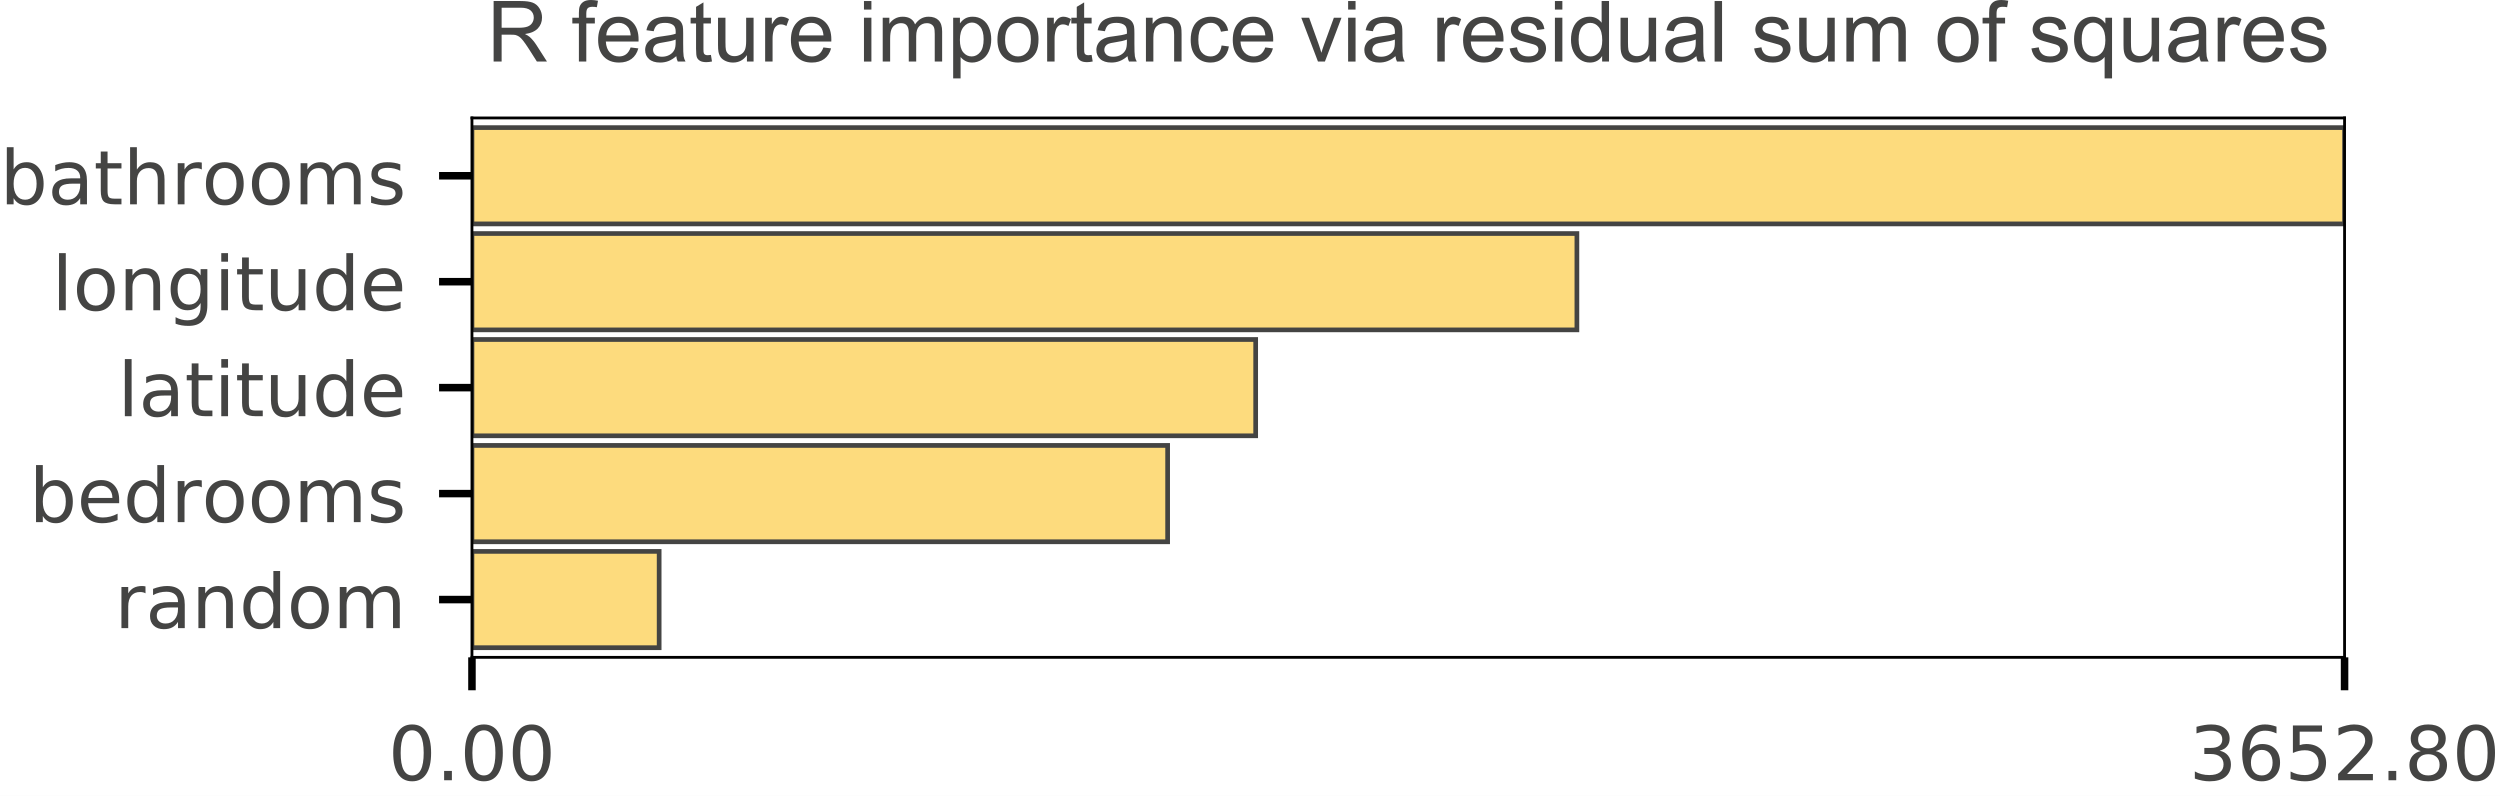
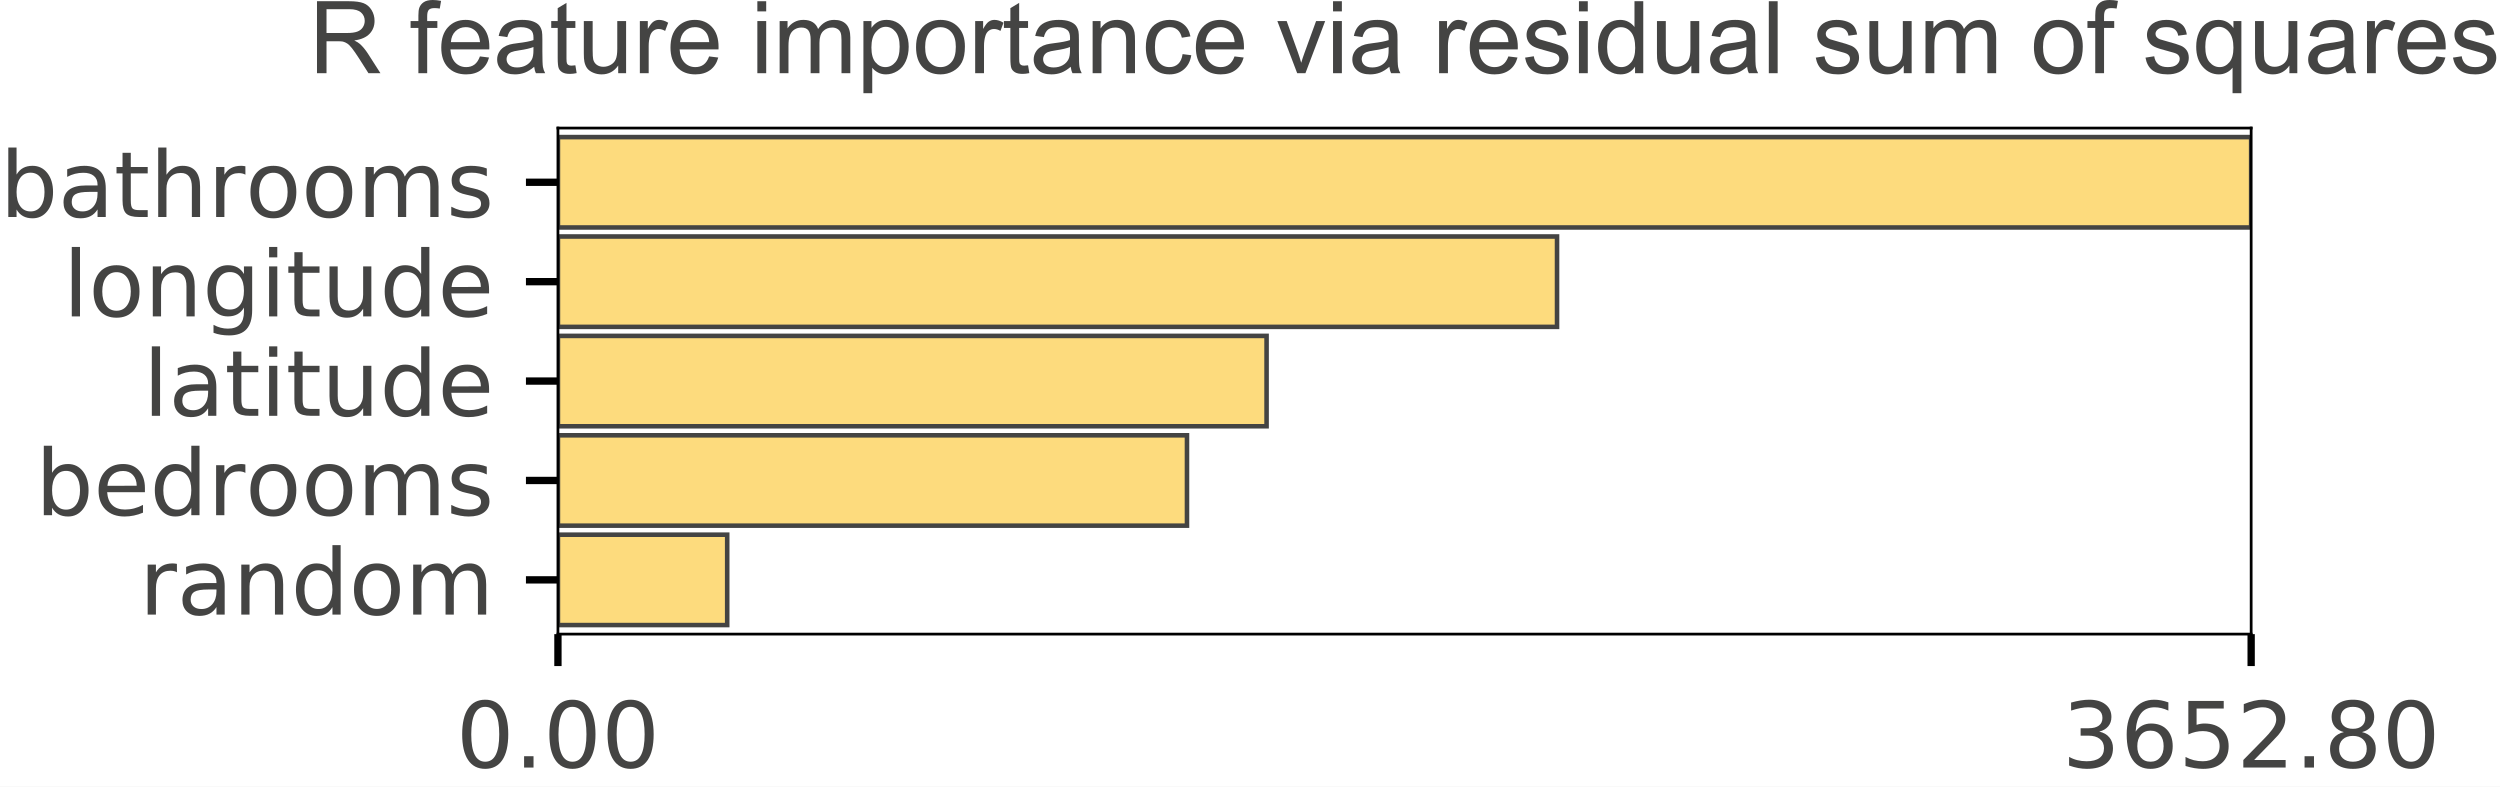
- <svg xmlns="http://www.w3.org/2000/svg" xmlns:xlink="http://www.w3.org/1999/xlink" height="84.694pt" version="1.1" viewBox="0 0 266.04 84.694" width="266.04pt">
+ <svg xmlns="http://www.w3.org/2000/svg" xmlns:xlink="http://www.w3.org/1999/xlink" height="86.039pt" version="1.1" viewBox="0 0 273.462 86.039" width="273.462pt">
  <defs>
    <style type="text/css">
*{stroke-linecap:butt;stroke-linejoin:round;}
  </style>
  </defs>
  <g id="figure_1">
    <g id="patch_1">
-       <path d="M 0 84.694  L 266.04 84.694  L 266.04 0  L 0 0  z " style="fill:#ffffff;" />
+       <path d="M 0 86.039  L 273.462 86.039  L 273.462 0  L 0 0  z " style="fill:#ffffff;" />
    </g>
    <g id="axes_1">
      <g id="patch_2">
-         <path d="M 50.224 69.952  L 249.499 69.952  L 249.499 12.552  L 50.224 12.552  z " style="fill:#ffffff;" />
+         <path d="M 61.03 69.361  L 246.242 69.361  L 246.242 14.008  L 61.03 14.008  z " style="fill:#ffffff;" />
      </g>
      <g id="patch_3">
-         <path clip-path="url(#pecae69a196)" d="M 50.224 13.577  L 249.499 13.577  L 249.499 23.827  L 50.224 23.827  z " style="fill:#fddb7d;stroke:#444443;stroke-linejoin:miter;stroke-width:0.5;" />
+         <path clip-path="url(#p3e49e41cb7)" d="M 61.03 14.996  L 246.242 14.996  L 246.242 24.881  L 61.03 24.881  z " style="fill:#fddb7d;stroke:#444443;stroke-linejoin:miter;stroke-width:0.5;" />
      </g>
      <g id="patch_4">
-         <path clip-path="url(#pecae69a196)" d="M 50.224 24.852  L 167.807 24.852  L 167.807 35.102  L 50.224 35.102  z " style="fill:#fddb7d;stroke:#444443;stroke-linejoin:miter;stroke-width:0.5;" />
+         <path clip-path="url(#p3e49e41cb7)" d="M 61.03 25.869  L 170.315 25.869  L 170.315 35.754  L 61.03 35.754  z " style="fill:#fddb7d;stroke:#444443;stroke-linejoin:miter;stroke-width:0.5;" />
      </g>
      <g id="patch_5">
-         <path clip-path="url(#pecae69a196)" d="M 50.224 36.127  L 133.624 36.127  L 133.624 46.377  L 50.224 46.377  z " style="fill:#fddb7d;stroke:#444443;stroke-linejoin:miter;stroke-width:0.5;" />
+         <path clip-path="url(#p3e49e41cb7)" d="M 61.03 36.742  L 138.544 36.742  L 138.544 46.626  L 61.03 46.626  z " style="fill:#fddb7d;stroke:#444443;stroke-linejoin:miter;stroke-width:0.5;" />
      </g>
      <g id="patch_6">
-         <path clip-path="url(#pecae69a196)" d="M 50.224 47.402  L 124.255 47.402  L 124.255 57.652  L 50.224 57.652  z " style="fill:#fddb7d;stroke:#444443;stroke-linejoin:miter;stroke-width:0.5;" />
+         <path clip-path="url(#p3e49e41cb7)" d="M 61.03 47.615  L 129.837 47.615  L 129.837 57.499  L 61.03 57.499  z " style="fill:#fddb7d;stroke:#444443;stroke-linejoin:miter;stroke-width:0.5;" />
      </g>
      <g id="patch_7">
-         <path clip-path="url(#pecae69a196)" d="M 50.224 58.677  L 70.144 58.677  L 70.144 68.927  L 50.224 68.927  z " style="fill:#fddb7d;stroke:#444443;stroke-linejoin:miter;stroke-width:0.5;" />
+         <path clip-path="url(#p3e49e41cb7)" d="M 61.03 58.488  L 79.544 58.488  L 79.544 68.372  L 61.03 68.372  z " style="fill:#fddb7d;stroke:#444443;stroke-linejoin:miter;stroke-width:0.5;" />
      </g>
      <g id="matplotlib.axis_1">
        <g id="xtick_1">
          <g id="line2d_1">
            <defs>
-               <path d="M 0 0  L 0 3.5  " id="m0a9da2ef72" style="stroke:#000000;stroke-width:0.8;" />
-             </defs>
-             <g>
-               <use style="stroke:#000000;stroke-width:0.8;" x="50.224" xlink:href="#m0a9da2ef72" y="69.952" />
+               <path d="M 0 0  L 0 3.5  " id="m6f16e9c36b" style="stroke:#000000;stroke-width:0.8;" />
+             </defs>
+             <g>
+               <use style="stroke:#000000;stroke-width:0.8;" x="61.03" xlink:href="#m6f16e9c36b" y="69.361" />
            </g>
          </g>
          <g id="text_1">
            <defs>
              <path d="M 31.781 66.406  Q 24.172 66.406 20.328 58.906  Q 16.5 51.422 16.5 36.375  Q 16.5 21.391 20.328 13.891  Q 24.172 6.391 31.781 6.391  Q 39.453 6.391 43.281 13.891  Q 47.125 21.391 47.125 36.375  Q 47.125 51.422 43.281 58.906  Q 39.453 66.406 31.781 66.406  z M 31.781 74.219  Q 44.047 74.219 50.516 64.516  Q 56.984 54.828 56.984 36.375  Q 56.984 17.969 50.516 8.266  Q 44.047 -1.422 31.781 -1.422  Q 19.531 -1.422 13.062 8.266  Q 6.594 17.969 6.594 36.375  Q 6.594 54.828 13.062 64.516  Q 19.531 74.219 31.781 74.219  z " id="DejaVuSans-30" />
              <path d="M 10.688 12.406  L 21 12.406  L 21 0  L 10.688 0  z " id="DejaVuSans-2e" />
            </defs>
-             <g style="fill:#444443;" transform="translate(41.31761 83.03047)scale(0.08 -0.08)">
+             <g style="fill:#444443;" transform="translate(49.89698 83.95922)scale(0.1 -0.1)">
              <use xlink:href="#DejaVuSans-30" />
              <use x="63.623" xlink:href="#DejaVuSans-2e" />
              <use x="95.41" xlink:href="#DejaVuSans-30" />
              <use x="159.033" xlink:href="#DejaVuSans-30" />
            </g>
          </g>
        </g>
        <g id="xtick_2">
          <g id="line2d_2">
            <g>
-               <use style="stroke:#000000;stroke-width:0.8;" x="249.499" xlink:href="#m0a9da2ef72" y="69.952" />
+               <use style="stroke:#000000;stroke-width:0.8;" x="246.242" xlink:href="#m6f16e9c36b" y="69.361" />
            </g>
          </g>
          <g id="text_2">
            <defs>
              <path d="M 40.578 39.312  Q 47.656 37.797 51.625 33  Q 55.609 28.219 55.609 21.188  Q 55.609 10.406 48.188 4.484  Q 40.766 -1.422 27.094 -1.422  Q 22.516 -1.422 17.656 -0.516  Q 12.797 0.391 7.625 2.203  L 7.625 11.719  Q 11.719 9.328 16.594 8.109  Q 21.484 6.891 26.812 6.891  Q 36.078 6.891 40.938 10.547  Q 45.797 14.203 45.797 21.188  Q 45.797 27.641 41.281 31.266  Q 36.766 34.906 28.719 34.906  L 20.219 34.906  L 20.219 43.016  L 29.109 43.016  Q 36.375 43.016 40.234 45.922  Q 44.094 48.828 44.094 54.297  Q 44.094 59.906 40.109 62.906  Q 36.141 65.922 28.719 65.922  Q 24.656 65.922 20.016 65.031  Q 15.375 64.156 9.812 62.312  L 9.812 71.094  Q 15.438 72.656 20.344 73.438  Q 25.25 74.219 29.594 74.219  Q 40.828 74.219 47.359 69.109  Q 53.906 64.016 53.906 55.328  Q 53.906 49.266 50.438 45.094  Q 46.969 40.922 40.578 39.312  z " id="DejaVuSans-33" />
              <path d="M 33.016 40.375  Q 26.375 40.375 22.484 35.828  Q 18.609 31.297 18.609 23.391  Q 18.609 15.531 22.484 10.953  Q 26.375 6.391 33.016 6.391  Q 39.656 6.391 43.531 10.953  Q 47.406 15.531 47.406 23.391  Q 47.406 31.297 43.531 35.828  Q 39.656 40.375 33.016 40.375  z M 52.594 71.297  L 52.594 62.312  Q 48.875 64.062 45.094 64.984  Q 41.312 65.922 37.594 65.922  Q 27.828 65.922 22.672 59.328  Q 17.531 52.734 16.797 39.406  Q 19.672 43.656 24.016 45.922  Q 28.375 48.188 33.594 48.188  Q 44.578 48.188 50.953 41.516  Q 57.328 34.859 57.328 23.391  Q 57.328 12.156 50.688 5.359  Q 44.047 -1.422 33.016 -1.422  Q 20.359 -1.422 13.672 8.266  Q 6.984 17.969 6.984 36.375  Q 6.984 53.656 15.188 63.938  Q 23.391 74.219 37.203 74.219  Q 40.922 74.219 44.703 73.484  Q 48.484 72.75 52.594 71.297  z " id="DejaVuSans-36" />
              <path d="M 10.797 72.906  L 49.516 72.906  L 49.516 64.594  L 19.828 64.594  L 19.828 46.734  Q 21.969 47.469 24.109 47.828  Q 26.266 48.188 28.422 48.188  Q 40.625 48.188 47.75 41.5  Q 54.891 34.812 54.891 23.391  Q 54.891 11.625 47.562 5.094  Q 40.234 -1.422 26.906 -1.422  Q 22.312 -1.422 17.547 -0.641  Q 12.797 0.141 7.719 1.703  L 7.719 11.625  Q 12.109 9.234 16.797 8.062  Q 21.484 6.891 26.703 6.891  Q 35.156 6.891 40.078 11.328  Q 45.016 15.766 45.016 23.391  Q 45.016 31 40.078 35.438  Q 35.156 39.891 26.703 39.891  Q 22.75 39.891 18.812 39.016  Q 14.891 38.141 10.797 36.281  z " id="DejaVuSans-35" />
              <path d="M 19.188 8.297  L 53.609 8.297  L 53.609 0  L 7.328 0  L 7.328 8.297  Q 12.938 14.109 22.625 23.891  Q 32.328 33.688 34.812 36.531  Q 39.547 41.844 41.422 45.531  Q 43.312 49.219 43.312 52.781  Q 43.312 58.594 39.234 62.25  Q 35.156 65.922 28.609 65.922  Q 23.969 65.922 18.812 64.312  Q 13.672 62.703 7.812 59.422  L 7.812 69.391  Q 13.766 71.781 18.938 73  Q 24.125 74.219 28.422 74.219  Q 39.75 74.219 46.484 68.547  Q 53.219 62.891 53.219 53.422  Q 53.219 48.922 51.531 44.891  Q 49.859 40.875 45.406 35.406  Q 44.188 33.984 37.641 27.219  Q 31.109 20.453 19.188 8.297  z " id="DejaVuSans-32" />
              <path d="M 31.781 34.625  Q 24.75 34.625 20.719 30.859  Q 16.703 27.094 16.703 20.516  Q 16.703 13.922 20.719 10.156  Q 24.75 6.391 31.781 6.391  Q 38.812 6.391 42.859 10.172  Q 46.922 13.969 46.922 20.516  Q 46.922 27.094 42.891 30.859  Q 38.875 34.625 31.781 34.625  z M 21.922 38.812  Q 15.578 40.375 12.031 44.719  Q 8.5 49.078 8.5 55.328  Q 8.5 64.062 14.719 69.141  Q 20.953 74.219 31.781 74.219  Q 42.672 74.219 48.875 69.141  Q 55.078 64.062 55.078 55.328  Q 55.078 49.078 51.531 44.719  Q 48 40.375 41.703 38.812  Q 48.828 37.156 52.797 32.312  Q 56.781 27.484 56.781 20.516  Q 56.781 9.906 50.312 4.234  Q 43.844 -1.422 31.781 -1.422  Q 19.734 -1.422 13.25 4.234  Q 6.781 9.906 6.781 20.516  Q 6.781 27.484 10.781 32.312  Q 14.797 37.156 21.922 38.812  z M 18.312 54.391  Q 18.312 48.734 21.844 45.562  Q 25.391 42.391 31.781 42.391  Q 38.141 42.391 41.719 45.562  Q 45.312 48.734 45.312 54.391  Q 45.312 60.062 41.719 63.234  Q 38.141 66.406 31.781 66.406  Q 25.391 66.406 21.844 63.234  Q 18.312 60.062 18.312 54.391  z " id="DejaVuSans-38" />
            </defs>
-             <g style="fill:#444443;" transform="translate(232.9575 83.03047)scale(0.08 -0.08)">
+             <g style="fill:#444443;" transform="translate(225.5656 83.95922)scale(0.1 -0.1)">
              <use xlink:href="#DejaVuSans-33" />
              <use x="63.623" xlink:href="#DejaVuSans-36" />
              <use x="127.246" xlink:href="#DejaVuSans-35" />
              <use x="190.869" xlink:href="#DejaVuSans-32" />
              <use x="254.492" xlink:href="#DejaVuSans-2e" />
              <use x="286.279" xlink:href="#DejaVuSans-38" />
              <use x="349.902" xlink:href="#DejaVuSans-30" />
            </g>
          </g>
        </g>
      </g>
      <g id="matplotlib.axis_2">
        <g id="ytick_1">
          <g id="line2d_3">
            <defs>
-               <path d="M 0 0  L -3.5 0  " id="me7a7dc7e3a" style="stroke:#000000;stroke-width:0.8;" />
-             </defs>
-             <g>
-               <use style="stroke:#000000;stroke-width:0.8;" x="50.224" xlink:href="#me7a7dc7e3a" y="18.702" />
+               <path d="M 0 0  L -3.5 0  " id="m69e7b86823" style="stroke:#000000;stroke-width:0.8;" />
+             </defs>
+             <g>
+               <use style="stroke:#000000;stroke-width:0.8;" x="61.03" xlink:href="#m69e7b86823" y="19.938" />
            </g>
          </g>
          <g id="text_3">
            <defs>
              <path d="M 48.688 27.297  Q 48.688 37.203 44.609 42.844  Q 40.531 48.484 33.406 48.484  Q 26.266 48.484 22.188 42.844  Q 18.109 37.203 18.109 27.297  Q 18.109 17.391 22.188 11.75  Q 26.266 6.109 33.406 6.109  Q 40.531 6.109 44.609 11.75  Q 48.688 17.391 48.688 27.297  z M 18.109 46.391  Q 20.953 51.266 25.266 53.625  Q 29.594 56 35.594 56  Q 45.562 56 51.781 48.094  Q 58.016 40.188 58.016 27.297  Q 58.016 14.406 51.781 6.484  Q 45.562 -1.422 35.594 -1.422  Q 29.594 -1.422 25.266 0.953  Q 20.953 3.328 18.109 8.203  L 18.109 0  L 9.078 0  L 9.078 75.984  L 18.109 75.984  z " id="DejaVuSans-62" />
              <path d="M 34.281 27.484  Q 23.391 27.484 19.188 25  Q 14.984 22.516 14.984 16.5  Q 14.984 11.719 18.141 8.906  Q 21.297 6.109 26.703 6.109  Q 34.188 6.109 38.703 11.406  Q 43.219 16.703 43.219 25.484  L 43.219 27.484  z M 52.203 31.203  L 52.203 0  L 43.219 0  L 43.219 8.297  Q 40.141 3.328 35.547 0.953  Q 30.953 -1.422 24.312 -1.422  Q 15.922 -1.422 10.953 3.297  Q 6 8.016 6 15.922  Q 6 25.141 12.172 29.828  Q 18.359 34.516 30.609 34.516  L 43.219 34.516  L 43.219 35.406  Q 43.219 41.609 39.141 45  Q 35.062 48.391 27.688 48.391  Q 23 48.391 18.547 47.266  Q 14.109 46.141 10.016 43.891  L 10.016 52.203  Q 14.938 54.109 19.578 55.047  Q 24.219 56 28.609 56  Q 40.484 56 46.344 49.844  Q 52.203 43.703 52.203 31.203  z " id="DejaVuSans-61" />
              <path d="M 18.312 70.219  L 18.312 54.688  L 36.812 54.688  L 36.812 47.703  L 18.312 47.703  L 18.312 18.016  Q 18.312 11.328 20.141 9.422  Q 21.969 7.516 27.594 7.516  L 36.812 7.516  L 36.812 0  L 27.594 0  Q 17.188 0 13.234 3.875  Q 9.281 7.766 9.281 18.016  L 9.281 47.703  L 2.688 47.703  L 2.688 54.688  L 9.281 54.688  L 9.281 70.219  z " id="DejaVuSans-74" />
              <path d="M 54.891 33.016  L 54.891 0  L 45.906 0  L 45.906 32.719  Q 45.906 40.484 42.875 44.328  Q 39.844 48.188 33.797 48.188  Q 26.516 48.188 22.312 43.547  Q 18.109 38.922 18.109 30.906  L 18.109 0  L 9.078 0  L 9.078 75.984  L 18.109 75.984  L 18.109 46.188  Q 21.344 51.125 25.703 53.562  Q 30.078 56 35.797 56  Q 45.219 56 50.047 50.172  Q 54.891 44.344 54.891 33.016  z " id="DejaVuSans-68" />
              <path d="M 41.109 46.297  Q 39.594 47.172 37.812 47.578  Q 36.031 48 33.891 48  Q 26.266 48 22.188 43.047  Q 18.109 38.094 18.109 28.812  L 18.109 0  L 9.078 0  L 9.078 54.688  L 18.109 54.688  L 18.109 46.188  Q 20.953 51.172 25.484 53.578  Q 30.031 56 36.531 56  Q 37.453 56 38.578 55.875  Q 39.703 55.766 41.062 55.516  z " id="DejaVuSans-72" />
              <path d="M 30.609 48.391  Q 23.391 48.391 19.188 42.75  Q 14.984 37.109 14.984 27.297  Q 14.984 17.484 19.156 11.844  Q 23.344 6.203 30.609 6.203  Q 37.797 6.203 41.984 11.859  Q 46.188 17.531 46.188 27.297  Q 46.188 37.016 41.984 42.703  Q 37.797 48.391 30.609 48.391  z M 30.609 56  Q 42.328 56 49.016 48.375  Q 55.719 40.766 55.719 27.297  Q 55.719 13.875 49.016 6.219  Q 42.328 -1.422 30.609 -1.422  Q 18.844 -1.422 12.172 6.219  Q 5.516 13.875 5.516 27.297  Q 5.516 40.766 12.172 48.375  Q 18.844 56 30.609 56  z " id="DejaVuSans-6f" />
              <path d="M 52 44.188  Q 55.375 50.25 60.062 53.125  Q 64.75 56 71.094 56  Q 79.641 56 84.281 50.016  Q 88.922 44.047 88.922 33.016  L 88.922 0  L 79.891 0  L 79.891 32.719  Q 79.891 40.578 77.094 44.375  Q 74.312 48.188 68.609 48.188  Q 61.625 48.188 57.562 43.547  Q 53.516 38.922 53.516 30.906  L 53.516 0  L 44.484 0  L 44.484 32.719  Q 44.484 40.625 41.703 44.406  Q 38.922 48.188 33.109 48.188  Q 26.219 48.188 22.156 43.531  Q 18.109 38.875 18.109 30.906  L 18.109 0  L 9.078 0  L 9.078 54.688  L 18.109 54.688  L 18.109 46.188  Q 21.188 51.219 25.484 53.609  Q 29.781 56 35.688 56  Q 41.656 56 45.828 52.969  Q 50 49.953 52 44.188  z " id="DejaVuSans-6d" />
              <path d="M 44.281 53.078  L 44.281 44.578  Q 40.484 46.531 36.375 47.5  Q 32.281 48.484 27.875 48.484  Q 21.188 48.484 17.844 46.438  Q 14.5 44.391 14.5 40.281  Q 14.5 37.156 16.891 35.375  Q 19.281 33.594 26.516 31.984  L 29.594 31.297  Q 39.156 29.25 43.188 25.516  Q 47.219 21.781 47.219 15.094  Q 47.219 7.469 41.188 3.016  Q 35.156 -1.422 24.609 -1.422  Q 20.219 -1.422 15.453 -0.562  Q 10.688 0.297 5.422 2  L 5.422 11.281  Q 10.406 8.688 15.234 7.391  Q 20.062 6.109 24.812 6.109  Q 31.156 6.109 34.562 8.281  Q 37.984 10.453 37.984 14.406  Q 37.984 18.062 35.516 20.016  Q 33.062 21.969 24.703 23.781  L 21.578 24.516  Q 13.234 26.266 9.516 29.906  Q 5.812 33.547 5.812 39.891  Q 5.812 47.609 11.281 51.797  Q 16.75 56 26.812 56  Q 31.781 56 36.172 55.266  Q 40.578 54.547 44.281 53.078  z " id="DejaVuSans-73" />
            </defs>
-             <g style="fill:#444443;" transform="translate(0 21.74109)scale(0.08 -0.08)">
+             <g style="fill:#444443;" transform="translate(0 23.73757)scale(0.1 -0.1)">
              <use xlink:href="#DejaVuSans-62" />
              <use x="63.477" xlink:href="#DejaVuSans-61" />
              <use x="124.756" xlink:href="#DejaVuSans-74" />
              <use x="163.965" xlink:href="#DejaVuSans-68" />
              <use x="227.344" xlink:href="#DejaVuSans-72" />
              <use x="268.426" xlink:href="#DejaVuSans-6f" />
              <use x="329.607" xlink:href="#DejaVuSans-6f" />
              <use x="390.789" xlink:href="#DejaVuSans-6d" />
              <use x="488.201" xlink:href="#DejaVuSans-73" />
            </g>
          </g>
        </g>
        <g id="ytick_2">
          <g id="line2d_4">
            <g>
-               <use style="stroke:#000000;stroke-width:0.8;" x="50.224" xlink:href="#me7a7dc7e3a" y="29.977" />
+               <use style="stroke:#000000;stroke-width:0.8;" x="61.03" xlink:href="#m69e7b86823" y="30.811" />
            </g>
          </g>
          <g id="text_4">
            <defs>
              <path d="M 9.422 75.984  L 18.406 75.984  L 18.406 0  L 9.422 0  z " id="DejaVuSans-6c" />
              <path d="M 54.891 33.016  L 54.891 0  L 45.906 0  L 45.906 32.719  Q 45.906 40.484 42.875 44.328  Q 39.844 48.188 33.797 48.188  Q 26.516 48.188 22.312 43.547  Q 18.109 38.922 18.109 30.906  L 18.109 0  L 9.078 0  L 9.078 54.688  L 18.109 54.688  L 18.109 46.188  Q 21.344 51.125 25.703 53.562  Q 30.078 56 35.797 56  Q 45.219 56 50.047 50.172  Q 54.891 44.344 54.891 33.016  z " id="DejaVuSans-6e" />
              <path d="M 45.406 27.984  Q 45.406 37.75 41.375 43.109  Q 37.359 48.484 30.078 48.484  Q 22.859 48.484 18.828 43.109  Q 14.797 37.75 14.797 27.984  Q 14.797 18.266 18.828 12.891  Q 22.859 7.516 30.078 7.516  Q 37.359 7.516 41.375 12.891  Q 45.406 18.266 45.406 27.984  z M 54.391 6.781  Q 54.391 -7.172 48.188 -13.984  Q 42 -20.797 29.203 -20.797  Q 24.469 -20.797 20.266 -20.094  Q 16.062 -19.391 12.109 -17.922  L 12.109 -9.188  Q 16.062 -11.328 19.922 -12.344  Q 23.781 -13.375 27.781 -13.375  Q 36.625 -13.375 41.016 -8.766  Q 45.406 -4.156 45.406 5.172  L 45.406 9.625  Q 42.625 4.781 38.281 2.391  Q 33.938 0 27.875 0  Q 17.828 0 11.672 7.656  Q 5.516 15.328 5.516 27.984  Q 5.516 40.672 11.672 48.328  Q 17.828 56 27.875 56  Q 33.938 56 38.281 53.609  Q 42.625 51.219 45.406 46.391  L 45.406 54.688  L 54.391 54.688  z " id="DejaVuSans-67" />
              <path d="M 9.422 54.688  L 18.406 54.688  L 18.406 0  L 9.422 0  z M 9.422 75.984  L 18.406 75.984  L 18.406 64.594  L 9.422 64.594  z " id="DejaVuSans-69" />
              <path d="M 8.5 21.578  L 8.5 54.688  L 17.484 54.688  L 17.484 21.922  Q 17.484 14.156 20.5 10.266  Q 23.531 6.391 29.594 6.391  Q 36.859 6.391 41.078 11.031  Q 45.312 15.672 45.312 23.688  L 45.312 54.688  L 54.297 54.688  L 54.297 0  L 45.312 0  L 45.312 8.406  Q 42.047 3.422 37.719 1  Q 33.406 -1.422 27.688 -1.422  Q 18.266 -1.422 13.375 4.438  Q 8.5 10.297 8.5 21.578  z M 31.109 56  z " id="DejaVuSans-75" />
              <path d="M 45.406 46.391  L 45.406 75.984  L 54.391 75.984  L 54.391 0  L 45.406 0  L 45.406 8.203  Q 42.578 3.328 38.25 0.953  Q 33.938 -1.422 27.875 -1.422  Q 17.969 -1.422 11.734 6.484  Q 5.516 14.406 5.516 27.297  Q 5.516 40.188 11.734 48.094  Q 17.969 56 27.875 56  Q 33.938 56 38.25 53.625  Q 42.578 51.266 45.406 46.391  z M 14.797 27.297  Q 14.797 17.391 18.875 11.75  Q 22.953 6.109 30.078 6.109  Q 37.203 6.109 41.297 11.75  Q 45.406 17.391 45.406 27.297  Q 45.406 37.203 41.297 42.844  Q 37.203 48.484 30.078 48.484  Q 22.953 48.484 18.875 42.844  Q 14.797 37.203 14.797 27.297  z " id="DejaVuSans-64" />
              <path d="M 56.203 29.594  L 56.203 25.203  L 14.891 25.203  Q 15.484 15.922 20.484 11.062  Q 25.484 6.203 34.422 6.203  Q 39.594 6.203 44.453 7.469  Q 49.312 8.734 54.109 11.281  L 54.109 2.781  Q 49.266 0.734 44.188 -0.344  Q 39.109 -1.422 33.891 -1.422  Q 20.797 -1.422 13.156 6.188  Q 5.516 13.812 5.516 26.812  Q 5.516 40.234 12.766 48.109  Q 20.016 56 32.328 56  Q 43.359 56 49.781 48.891  Q 56.203 41.797 56.203 29.594  z M 47.219 32.234  Q 47.125 39.594 43.094 43.984  Q 39.062 48.391 32.422 48.391  Q 24.906 48.391 20.391 44.141  Q 15.875 39.891 15.188 32.172  z " id="DejaVuSans-65" />
            </defs>
-             <g style="fill:#444443;" transform="translate(5.5275 33.01609)scale(0.08 -0.08)">
+             <g style="fill:#444443;" transform="translate(6.909375 34.6105)scale(0.1 -0.1)">
              <use xlink:href="#DejaVuSans-6c" />
              <use x="27.783" xlink:href="#DejaVuSans-6f" />
              <use x="88.965" xlink:href="#DejaVuSans-6e" />
              <use x="152.344" xlink:href="#DejaVuSans-67" />
              <use x="215.82" xlink:href="#DejaVuSans-69" />
              <use x="243.604" xlink:href="#DejaVuSans-74" />
              <use x="282.812" xlink:href="#DejaVuSans-75" />
              <use x="346.191" xlink:href="#DejaVuSans-64" />
              <use x="409.668" xlink:href="#DejaVuSans-65" />
            </g>
          </g>
        </g>
        <g id="ytick_3">
          <g id="line2d_5">
            <g>
-               <use style="stroke:#000000;stroke-width:0.8;" x="50.224" xlink:href="#me7a7dc7e3a" y="41.252" />
+               <use style="stroke:#000000;stroke-width:0.8;" x="61.03" xlink:href="#m69e7b86823" y="41.684" />
            </g>
          </g>
          <g id="text_5">
-             <g style="fill:#444443;" transform="translate(12.5325 44.29109)scale(0.08 -0.08)">
+             <g style="fill:#444443;" transform="translate(15.66563 45.48344)scale(0.1 -0.1)">
              <use xlink:href="#DejaVuSans-6c" />
              <use x="27.783" xlink:href="#DejaVuSans-61" />
              <use x="89.062" xlink:href="#DejaVuSans-74" />
              <use x="128.271" xlink:href="#DejaVuSans-69" />
              <use x="156.055" xlink:href="#DejaVuSans-74" />
              <use x="195.264" xlink:href="#DejaVuSans-75" />
              <use x="258.643" xlink:href="#DejaVuSans-64" />
              <use x="322.119" xlink:href="#DejaVuSans-65" />
            </g>
          </g>
        </g>
        <g id="ytick_4">
          <g id="line2d_6">
            <g>
-               <use style="stroke:#000000;stroke-width:0.8;" x="50.224" xlink:href="#me7a7dc7e3a" y="52.527" />
+               <use style="stroke:#000000;stroke-width:0.8;" x="61.03" xlink:href="#m69e7b86823" y="52.557" />
            </g>
          </g>
          <g id="text_6">
-             <g style="fill:#444443;" transform="translate(3.1075 55.56609)scale(0.08 -0.08)">
+             <g style="fill:#444443;" transform="translate(3.884375 56.35637)scale(0.1 -0.1)">
              <use xlink:href="#DejaVuSans-62" />
              <use x="63.477" xlink:href="#DejaVuSans-65" />
              <use x="125" xlink:href="#DejaVuSans-64" />
              <use x="188.477" xlink:href="#DejaVuSans-72" />
              <use x="229.559" xlink:href="#DejaVuSans-6f" />
              <use x="290.74" xlink:href="#DejaVuSans-6f" />
              <use x="351.922" xlink:href="#DejaVuSans-6d" />
              <use x="449.334" xlink:href="#DejaVuSans-73" />
            </g>
          </g>
        </g>
        <g id="ytick_5">
          <g id="line2d_7">
            <g>
-               <use style="stroke:#000000;stroke-width:0.8;" x="50.224" xlink:href="#me7a7dc7e3a" y="63.802" />
+               <use style="stroke:#000000;stroke-width:0.8;" x="61.03" xlink:href="#m69e7b86823" y="63.43" />
            </g>
          </g>
          <g id="text_7">
-             <g style="fill:#444443;" transform="translate(12.19625 66.84109)scale(0.08 -0.08)">
+             <g style="fill:#444443;" transform="translate(15.24531 67.22931)scale(0.1 -0.1)">
              <use xlink:href="#DejaVuSans-72" />
              <use x="41.113" xlink:href="#DejaVuSans-61" />
              <use x="102.393" xlink:href="#DejaVuSans-6e" />
              <use x="165.771" xlink:href="#DejaVuSans-64" />
              <use x="229.248" xlink:href="#DejaVuSans-6f" />
              <use x="290.43" xlink:href="#DejaVuSans-6d" />
            </g>
          </g>
        </g>
      </g>
      <g id="patch_8">
-         <path d="M 50.224 69.952  L 50.224 12.552  " style="fill:none;stroke:#000000;stroke-linecap:square;stroke-linejoin:miter;stroke-width:0.3;" />
+         <path d="M 61.03 69.361  L 61.03 14.008  " style="fill:none;stroke:#000000;stroke-linecap:square;stroke-linejoin:miter;stroke-width:0.3;" />
      </g>
      <g id="patch_9">
-         <path d="M 249.499 69.952  L 249.499 12.552  " style="fill:none;stroke:#000000;stroke-linecap:square;stroke-linejoin:miter;stroke-width:0.3;" />
+         <path d="M 246.242 69.361  L 246.242 14.008  " style="fill:none;stroke:#000000;stroke-linecap:square;stroke-linejoin:miter;stroke-width:0.3;" />
      </g>
      <g id="patch_10">
-         <path d="M 50.224 69.952  L 249.499 69.952  " style="fill:none;stroke:#000000;stroke-linecap:square;stroke-linejoin:miter;stroke-width:0.3;" />
+         <path d="M 61.03 69.361  L 246.242 69.361  " style="fill:none;stroke:#000000;stroke-linecap:square;stroke-linejoin:miter;stroke-width:0.3;" />
      </g>
      <g id="patch_11">
-         <path d="M 50.224 12.552  L 249.499 12.552  " style="fill:none;stroke:#000000;stroke-linecap:square;stroke-linejoin:miter;stroke-width:0.3;" />
+         <path d="M 61.03 14.008  L 246.242 14.008  " style="fill:none;stroke:#000000;stroke-linecap:square;stroke-linejoin:miter;stroke-width:0.3;" />
      </g>
      <g id="text_8">
        <defs>
          <path d="M 7.859 0  L 7.859 71.578  L 39.594 71.578  Q 49.172 71.578 54.141 69.641  Q 59.125 67.719 62.109 62.828  Q 65.094 57.953 65.094 52.047  Q 65.094 44.438 60.156 39.203  Q 55.219 33.984 44.922 32.562  Q 48.688 30.766 50.641 29  Q 54.781 25.203 58.5 19.484  L 70.953 0  L 59.031 0  L 49.562 14.891  Q 45.406 21.344 42.719 24.75  Q 40.047 28.172 37.922 29.531  Q 35.797 30.906 33.594 31.453  Q 31.984 31.781 28.328 31.781  L 17.328 31.781  L 17.328 0  z M 17.328 39.984  L 37.703 39.984  Q 44.188 39.984 47.844 41.328  Q 51.516 42.672 53.422 45.625  Q 55.328 48.578 55.328 52.047  Q 55.328 57.125 51.641 60.391  Q 47.953 63.672 39.984 63.672  L 17.328 63.672  z " id="ArialMT-52" />
          <path id="ArialMT-20" />
          <path d="M 8.688 0  L 8.688 45.016  L 0.922 45.016  L 0.922 51.859  L 8.688 51.859  L 8.688 57.375  Q 8.688 62.594 9.625 65.141  Q 10.891 68.562 14.078 70.672  Q 17.281 72.797 23.047 72.797  Q 26.766 72.797 31.25 71.922  L 29.938 64.266  Q 27.203 64.75 24.75 64.75  Q 20.75 64.75 19.094 63.031  Q 17.438 61.328 17.438 56.641  L 17.438 51.859  L 27.547 51.859  L 27.547 45.016  L 17.438 45.016  L 17.438 0  z " id="ArialMT-66" />
          <path d="M 42.094 16.703  L 51.172 15.578  Q 49.031 7.625 43.219 3.219  Q 37.406 -1.172 28.375 -1.172  Q 17 -1.172 10.328 5.828  Q 3.656 12.844 3.656 25.484  Q 3.656 38.578 10.391 45.797  Q 17.141 53.031 27.875 53.031  Q 38.281 53.031 44.875 45.953  Q 51.469 38.875 51.469 26.031  Q 51.469 25.25 51.422 23.688  L 12.75 23.688  Q 13.234 15.141 17.578 10.594  Q 21.922 6.062 28.422 6.062  Q 33.25 6.062 36.672 8.594  Q 40.094 11.141 42.094 16.703  z M 13.234 30.906  L 42.188 30.906  Q 41.609 37.453 38.875 40.719  Q 34.672 45.797 27.984 45.797  Q 21.922 45.797 17.797 41.75  Q 13.672 37.703 13.234 30.906  z " id="ArialMT-65" />
          <path d="M 40.438 6.391  Q 35.547 2.25 31.031 0.531  Q 26.516 -1.172 21.344 -1.172  Q 12.797 -1.172 8.203 3  Q 3.609 7.172 3.609 13.672  Q 3.609 17.484 5.344 20.625  Q 7.078 23.781 9.891 25.688  Q 12.703 27.594 16.219 28.562  Q 18.797 29.25 24.031 29.891  Q 34.672 31.156 39.703 32.906  Q 39.75 34.719 39.75 35.203  Q 39.75 40.578 37.25 42.781  Q 33.891 45.75 27.25 45.75  Q 21.047 45.75 18.094 43.578  Q 15.141 41.406 13.719 35.891  L 5.125 37.062  Q 6.297 42.578 8.984 45.969  Q 11.672 49.359 16.75 51.188  Q 21.828 53.031 28.516 53.031  Q 35.156 53.031 39.297 51.469  Q 43.453 49.906 45.406 47.531  Q 47.359 45.172 48.141 41.547  Q 48.578 39.312 48.578 33.453  L 48.578 21.734  Q 48.578 9.469 49.141 6.219  Q 49.703 2.984 51.375 0  L 42.188 0  Q 40.828 2.734 40.438 6.391  z M 39.703 26.031  Q 34.906 24.078 25.344 22.703  Q 19.922 21.922 17.672 20.938  Q 15.438 19.969 14.203 18.094  Q 12.984 16.219 12.984 13.922  Q 12.984 10.406 15.641 8.062  Q 18.312 5.719 23.438 5.719  Q 28.516 5.719 32.469 7.938  Q 36.422 10.156 38.281 14.016  Q 39.703 17 39.703 22.797  z " id="ArialMT-61" />
          <path d="M 25.781 7.859  L 27.047 0.094  Q 23.344 -0.688 20.406 -0.688  Q 15.625 -0.688 12.984 0.828  Q 10.359 2.344 9.281 4.812  Q 8.203 7.281 8.203 15.188  L 8.203 45.016  L 1.766 45.016  L 1.766 51.859  L 8.203 51.859  L 8.203 64.703  L 16.938 69.969  L 16.938 51.859  L 25.781 51.859  L 25.781 45.016  L 16.938 45.016  L 16.938 14.703  Q 16.938 10.938 17.406 9.859  Q 17.875 8.797 18.922 8.156  Q 19.969 7.516 21.922 7.516  Q 23.391 7.516 25.781 7.859  z " id="ArialMT-74" />
          <path d="M 40.578 0  L 40.578 7.625  Q 34.516 -1.172 24.125 -1.172  Q 19.531 -1.172 15.547 0.578  Q 11.578 2.344 9.641 5  Q 7.719 7.672 6.938 11.531  Q 6.391 14.109 6.391 19.734  L 6.391 51.859  L 15.188 51.859  L 15.188 23.094  Q 15.188 16.219 15.719 13.812  Q 16.547 10.359 19.234 8.375  Q 21.922 6.391 25.875 6.391  Q 29.828 6.391 33.297 8.422  Q 36.766 10.453 38.203 13.938  Q 39.656 17.438 39.656 24.078  L 39.656 51.859  L 48.438 51.859  L 48.438 0  z " id="ArialMT-75" />
          <path d="M 6.5 0  L 6.5 51.859  L 14.406 51.859  L 14.406 44  Q 17.438 49.516 20 51.266  Q 22.562 53.031 25.641 53.031  Q 30.078 53.031 34.672 50.203  L 31.641 42.047  Q 28.422 43.953 25.203 43.953  Q 22.312 43.953 20.016 42.219  Q 17.719 40.484 16.75 37.406  Q 15.281 32.719 15.281 27.156  L 15.281 0  z " id="ArialMT-72" />
          <path d="M 6.641 61.469  L 6.641 71.578  L 15.438 71.578  L 15.438 61.469  z M 6.641 0  L 6.641 51.859  L 15.438 51.859  L 15.438 0  z " id="ArialMT-69" />
          <path d="M 6.594 0  L 6.594 51.859  L 14.453 51.859  L 14.453 44.578  Q 16.891 48.391 20.938 50.703  Q 25 53.031 30.172 53.031  Q 35.938 53.031 39.625 50.641  Q 43.312 48.25 44.828 43.953  Q 50.984 53.031 60.844 53.031  Q 68.562 53.031 72.703 48.75  Q 76.859 44.484 76.859 35.594  L 76.859 0  L 68.109 0  L 68.109 32.672  Q 68.109 37.938 67.25 40.25  Q 66.406 42.578 64.156 43.984  Q 61.922 45.406 58.891 45.406  Q 53.422 45.406 49.797 41.766  Q 46.188 38.141 46.188 30.125  L 46.188 0  L 37.406 0  L 37.406 33.688  Q 37.406 39.547 35.25 42.469  Q 33.109 45.406 28.219 45.406  Q 24.516 45.406 21.359 43.453  Q 18.219 41.5 16.797 37.734  Q 15.375 33.984 15.375 26.906  L 15.375 0  z " id="ArialMT-6d" />
          <path d="M 6.594 -19.875  L 6.594 51.859  L 14.594 51.859  L 14.594 45.125  Q 17.438 49.078 21 51.047  Q 24.562 53.031 29.641 53.031  Q 36.281 53.031 41.359 49.609  Q 46.438 46.188 49.016 39.953  Q 51.609 33.734 51.609 26.312  Q 51.609 18.359 48.75 11.984  Q 45.906 5.609 40.453 2.219  Q 35.016 -1.172 29 -1.172  Q 24.609 -1.172 21.109 0.688  Q 17.625 2.547 15.375 5.375  L 15.375 -19.875  z M 14.547 25.641  Q 14.547 15.625 18.594 10.844  Q 22.656 6.062 28.422 6.062  Q 34.281 6.062 38.453 11.016  Q 42.625 15.969 42.625 26.375  Q 42.625 36.281 38.547 41.203  Q 34.469 46.141 28.812 46.141  Q 23.188 46.141 18.859 40.891  Q 14.547 35.641 14.547 25.641  z " id="ArialMT-70" />
          <path d="M 3.328 25.922  Q 3.328 40.328 11.328 47.266  Q 18.016 53.031 27.641 53.031  Q 38.328 53.031 45.109 46.016  Q 51.906 39.016 51.906 26.656  Q 51.906 16.656 48.906 10.906  Q 45.906 5.172 40.156 2  Q 34.422 -1.172 27.641 -1.172  Q 16.75 -1.172 10.031 5.812  Q 3.328 12.797 3.328 25.922  z M 12.359 25.922  Q 12.359 15.969 16.703 11.016  Q 21.047 6.062 27.641 6.062  Q 34.188 6.062 38.531 11.031  Q 42.875 16.016 42.875 26.219  Q 42.875 35.844 38.5 40.797  Q 34.125 45.75 27.641 45.75  Q 21.047 45.75 16.703 40.812  Q 12.359 35.891 12.359 25.922  z " id="ArialMT-6f" />
          <path d="M 6.594 0  L 6.594 51.859  L 14.5 51.859  L 14.5 44.484  Q 20.219 53.031 31 53.031  Q 35.688 53.031 39.625 51.344  Q 43.562 49.656 45.516 46.922  Q 47.469 44.188 48.25 40.438  Q 48.734 37.984 48.734 31.891  L 48.734 0  L 39.938 0  L 39.938 31.547  Q 39.938 36.922 38.906 39.578  Q 37.891 42.234 35.281 43.812  Q 32.672 45.406 29.156 45.406  Q 23.531 45.406 19.453 41.844  Q 15.375 38.281 15.375 28.328  L 15.375 0  z " id="ArialMT-6e" />
          <path d="M 40.438 19  L 49.078 17.875  Q 47.656 8.938 41.812 3.875  Q 35.984 -1.172 27.484 -1.172  Q 16.844 -1.172 10.375 5.781  Q 3.906 12.75 3.906 25.734  Q 3.906 34.125 6.688 40.422  Q 9.469 46.734 15.156 49.875  Q 20.844 53.031 27.547 53.031  Q 35.984 53.031 41.359 48.75  Q 46.734 44.484 48.25 36.625  L 39.703 35.297  Q 38.484 40.531 35.375 43.156  Q 32.281 45.797 27.875 45.797  Q 21.234 45.797 17.078 41.031  Q 12.938 36.281 12.938 25.984  Q 12.938 15.531 16.938 10.797  Q 20.953 6.062 27.391 6.062  Q 32.562 6.062 36.031 9.234  Q 39.5 12.406 40.438 19  z " id="ArialMT-63" />
          <path d="M 21 0  L 1.266 51.859  L 10.547 51.859  L 21.688 20.797  Q 23.484 15.766 25 10.359  Q 26.172 14.453 28.266 20.219  L 39.797 51.859  L 48.828 51.859  L 29.203 0  z " id="ArialMT-76" />
          <path d="M 3.078 15.484  L 11.766 16.844  Q 12.5 11.625 15.844 8.844  Q 19.188 6.062 25.203 6.062  Q 31.25 6.062 34.172 8.516  Q 37.109 10.984 37.109 14.312  Q 37.109 17.281 34.516 19  Q 32.719 20.172 25.531 21.969  Q 15.875 24.422 12.141 26.203  Q 8.406 27.984 6.469 31.125  Q 4.547 34.281 4.547 38.094  Q 4.547 41.547 6.125 44.5  Q 7.719 47.469 10.453 49.422  Q 12.5 50.922 16.031 51.969  Q 19.578 53.031 23.641 53.031  Q 29.734 53.031 34.344 51.266  Q 38.969 49.516 41.156 46.5  Q 43.359 43.5 44.188 38.484  L 35.594 37.312  Q 35.016 41.312 32.203 43.547  Q 29.391 45.797 24.266 45.797  Q 18.219 45.797 15.625 43.797  Q 13.031 41.797 13.031 39.109  Q 13.031 37.406 14.109 36.031  Q 15.188 34.625 17.484 33.688  Q 18.797 33.203 25.25 31.453  Q 34.578 28.953 38.25 27.359  Q 41.938 25.781 44.031 22.75  Q 46.141 19.734 46.141 15.234  Q 46.141 10.844 43.578 6.953  Q 41.016 3.078 36.172 0.953  Q 31.344 -1.172 25.25 -1.172  Q 15.141 -1.172 9.844 3.031  Q 4.547 7.234 3.078 15.484  z " id="ArialMT-73" />
          <path d="M 40.234 0  L 40.234 6.547  Q 35.297 -1.172 25.734 -1.172  Q 19.531 -1.172 14.328 2.25  Q 9.125 5.672 6.266 11.797  Q 3.422 17.922 3.422 25.875  Q 3.422 33.641 6 39.969  Q 8.594 46.297 13.766 49.656  Q 18.953 53.031 25.344 53.031  Q 30.031 53.031 33.688 51.047  Q 37.359 49.078 39.656 45.906  L 39.656 71.578  L 48.391 71.578  L 48.391 0  z M 12.453 25.875  Q 12.453 15.922 16.641 10.984  Q 20.844 6.062 26.562 6.062  Q 32.328 6.062 36.344 10.766  Q 40.375 15.484 40.375 25.141  Q 40.375 35.797 36.266 40.766  Q 32.172 45.75 26.172 45.75  Q 20.312 45.75 16.375 40.969  Q 12.453 36.188 12.453 25.875  z " id="ArialMT-64" />
          <path d="M 6.391 0  L 6.391 71.578  L 15.188 71.578  L 15.188 0  z " id="ArialMT-6c" />
          <path d="M 39.656 -19.875  L 39.656 5.516  Q 37.594 2.641 33.906 0.734  Q 30.219 -1.172 26.078 -1.172  Q 16.844 -1.172 10.172 6.203  Q 3.516 13.578 3.516 26.422  Q 3.516 34.234 6.219 40.422  Q 8.938 46.625 14.078 49.828  Q 19.234 53.031 25.391 53.031  Q 35.016 53.031 40.531 44.922  L 40.531 51.859  L 48.438 51.859  L 48.438 -19.875  z M 12.547 26.078  Q 12.547 16.062 16.75 11.062  Q 20.953 6.062 26.812 6.062  Q 32.422 6.062 36.469 10.812  Q 40.531 15.578 40.531 25.297  Q 40.531 35.641 36.25 40.859  Q 31.984 46.094 26.219 46.094  Q 20.516 46.094 16.531 41.234  Q 12.547 36.375 12.547 26.078  z " id="ArialMT-71" />
        </defs>
-         <g style="fill:#444443;" transform="translate(51.82172 6.551719)scale(0.09 -0.09)">
+         <g style="fill:#444443;" transform="translate(33.80984 8.007656)scale(0.11 -0.11)">
          <use xlink:href="#ArialMT-52" />
          <use x="72.217" xlink:href="#ArialMT-20" />
          <use x="100" xlink:href="#ArialMT-66" />
          <use x="127.783" xlink:href="#ArialMT-65" />
          <use x="183.398" xlink:href="#ArialMT-61" />
          <use x="239.014" xlink:href="#ArialMT-74" />
          <use x="266.797" xlink:href="#ArialMT-75" />
          <use x="322.412" xlink:href="#ArialMT-72" />
          <use x="355.713" xlink:href="#ArialMT-65" />
          <use x="411.328" xlink:href="#ArialMT-20" />
          <use x="439.111" xlink:href="#ArialMT-69" />
          <use x="461.328" xlink:href="#ArialMT-6d" />
          <use x="544.629" xlink:href="#ArialMT-70" />
          <use x="600.244" xlink:href="#ArialMT-6f" />
          <use x="655.859" xlink:href="#ArialMT-72" />
          <use x="689.16" xlink:href="#ArialMT-74" />
          <use x="716.943" xlink:href="#ArialMT-61" />
          <use x="772.559" xlink:href="#ArialMT-6e" />
          <use x="828.174" xlink:href="#ArialMT-63" />
          <use x="878.174" xlink:href="#ArialMT-65" />
          <use x="933.789" xlink:href="#ArialMT-20" />
          <use x="961.572" xlink:href="#ArialMT-76" />
          <use x="1011.572" xlink:href="#ArialMT-69" />
          <use x="1033.789" xlink:href="#ArialMT-61" />
          <use x="1089.404" xlink:href="#ArialMT-20" />
          <use x="1117.188" xlink:href="#ArialMT-72" />
          <use x="1150.488" xlink:href="#ArialMT-65" />
          <use x="1206.104" xlink:href="#ArialMT-73" />
          <use x="1256.104" xlink:href="#ArialMT-69" />
          <use x="1278.32" xlink:href="#ArialMT-64" />
          <use x="1333.936" xlink:href="#ArialMT-75" />
          <use x="1389.551" xlink:href="#ArialMT-61" />
          <use x="1445.166" xlink:href="#ArialMT-6c" />
          <use x="1467.383" xlink:href="#ArialMT-20" />
          <use x="1495.166" xlink:href="#ArialMT-73" />
          <use x="1545.166" xlink:href="#ArialMT-75" />
          <use x="1600.781" xlink:href="#ArialMT-6d" />
          <use x="1684.082" xlink:href="#ArialMT-20" />
          <use x="1711.865" xlink:href="#ArialMT-6f" />
          <use x="1767.48" xlink:href="#ArialMT-66" />
          <use x="1795.264" xlink:href="#ArialMT-20" />
          <use x="1823.047" xlink:href="#ArialMT-73" />
          <use x="1873.047" xlink:href="#ArialMT-71" />
          <use x="1928.662" xlink:href="#ArialMT-75" />
          <use x="1984.277" xlink:href="#ArialMT-61" />
          <use x="2039.893" xlink:href="#ArialMT-72" />
          <use x="2073.193" xlink:href="#ArialMT-65" />
          <use x="2128.809" xlink:href="#ArialMT-73" />
        </g>
      </g>
    </g>
  </g>
  <defs>
-     <clipPath id="pecae69a196">
-       <rect height="57.4" width="199.275" x="50.224" y="12.552" />
+     <clipPath id="p3e49e41cb7">
+       <rect height="55.353" width="185.213" x="61.03" y="14.008" />
    </clipPath>
  </defs>
</svg>
